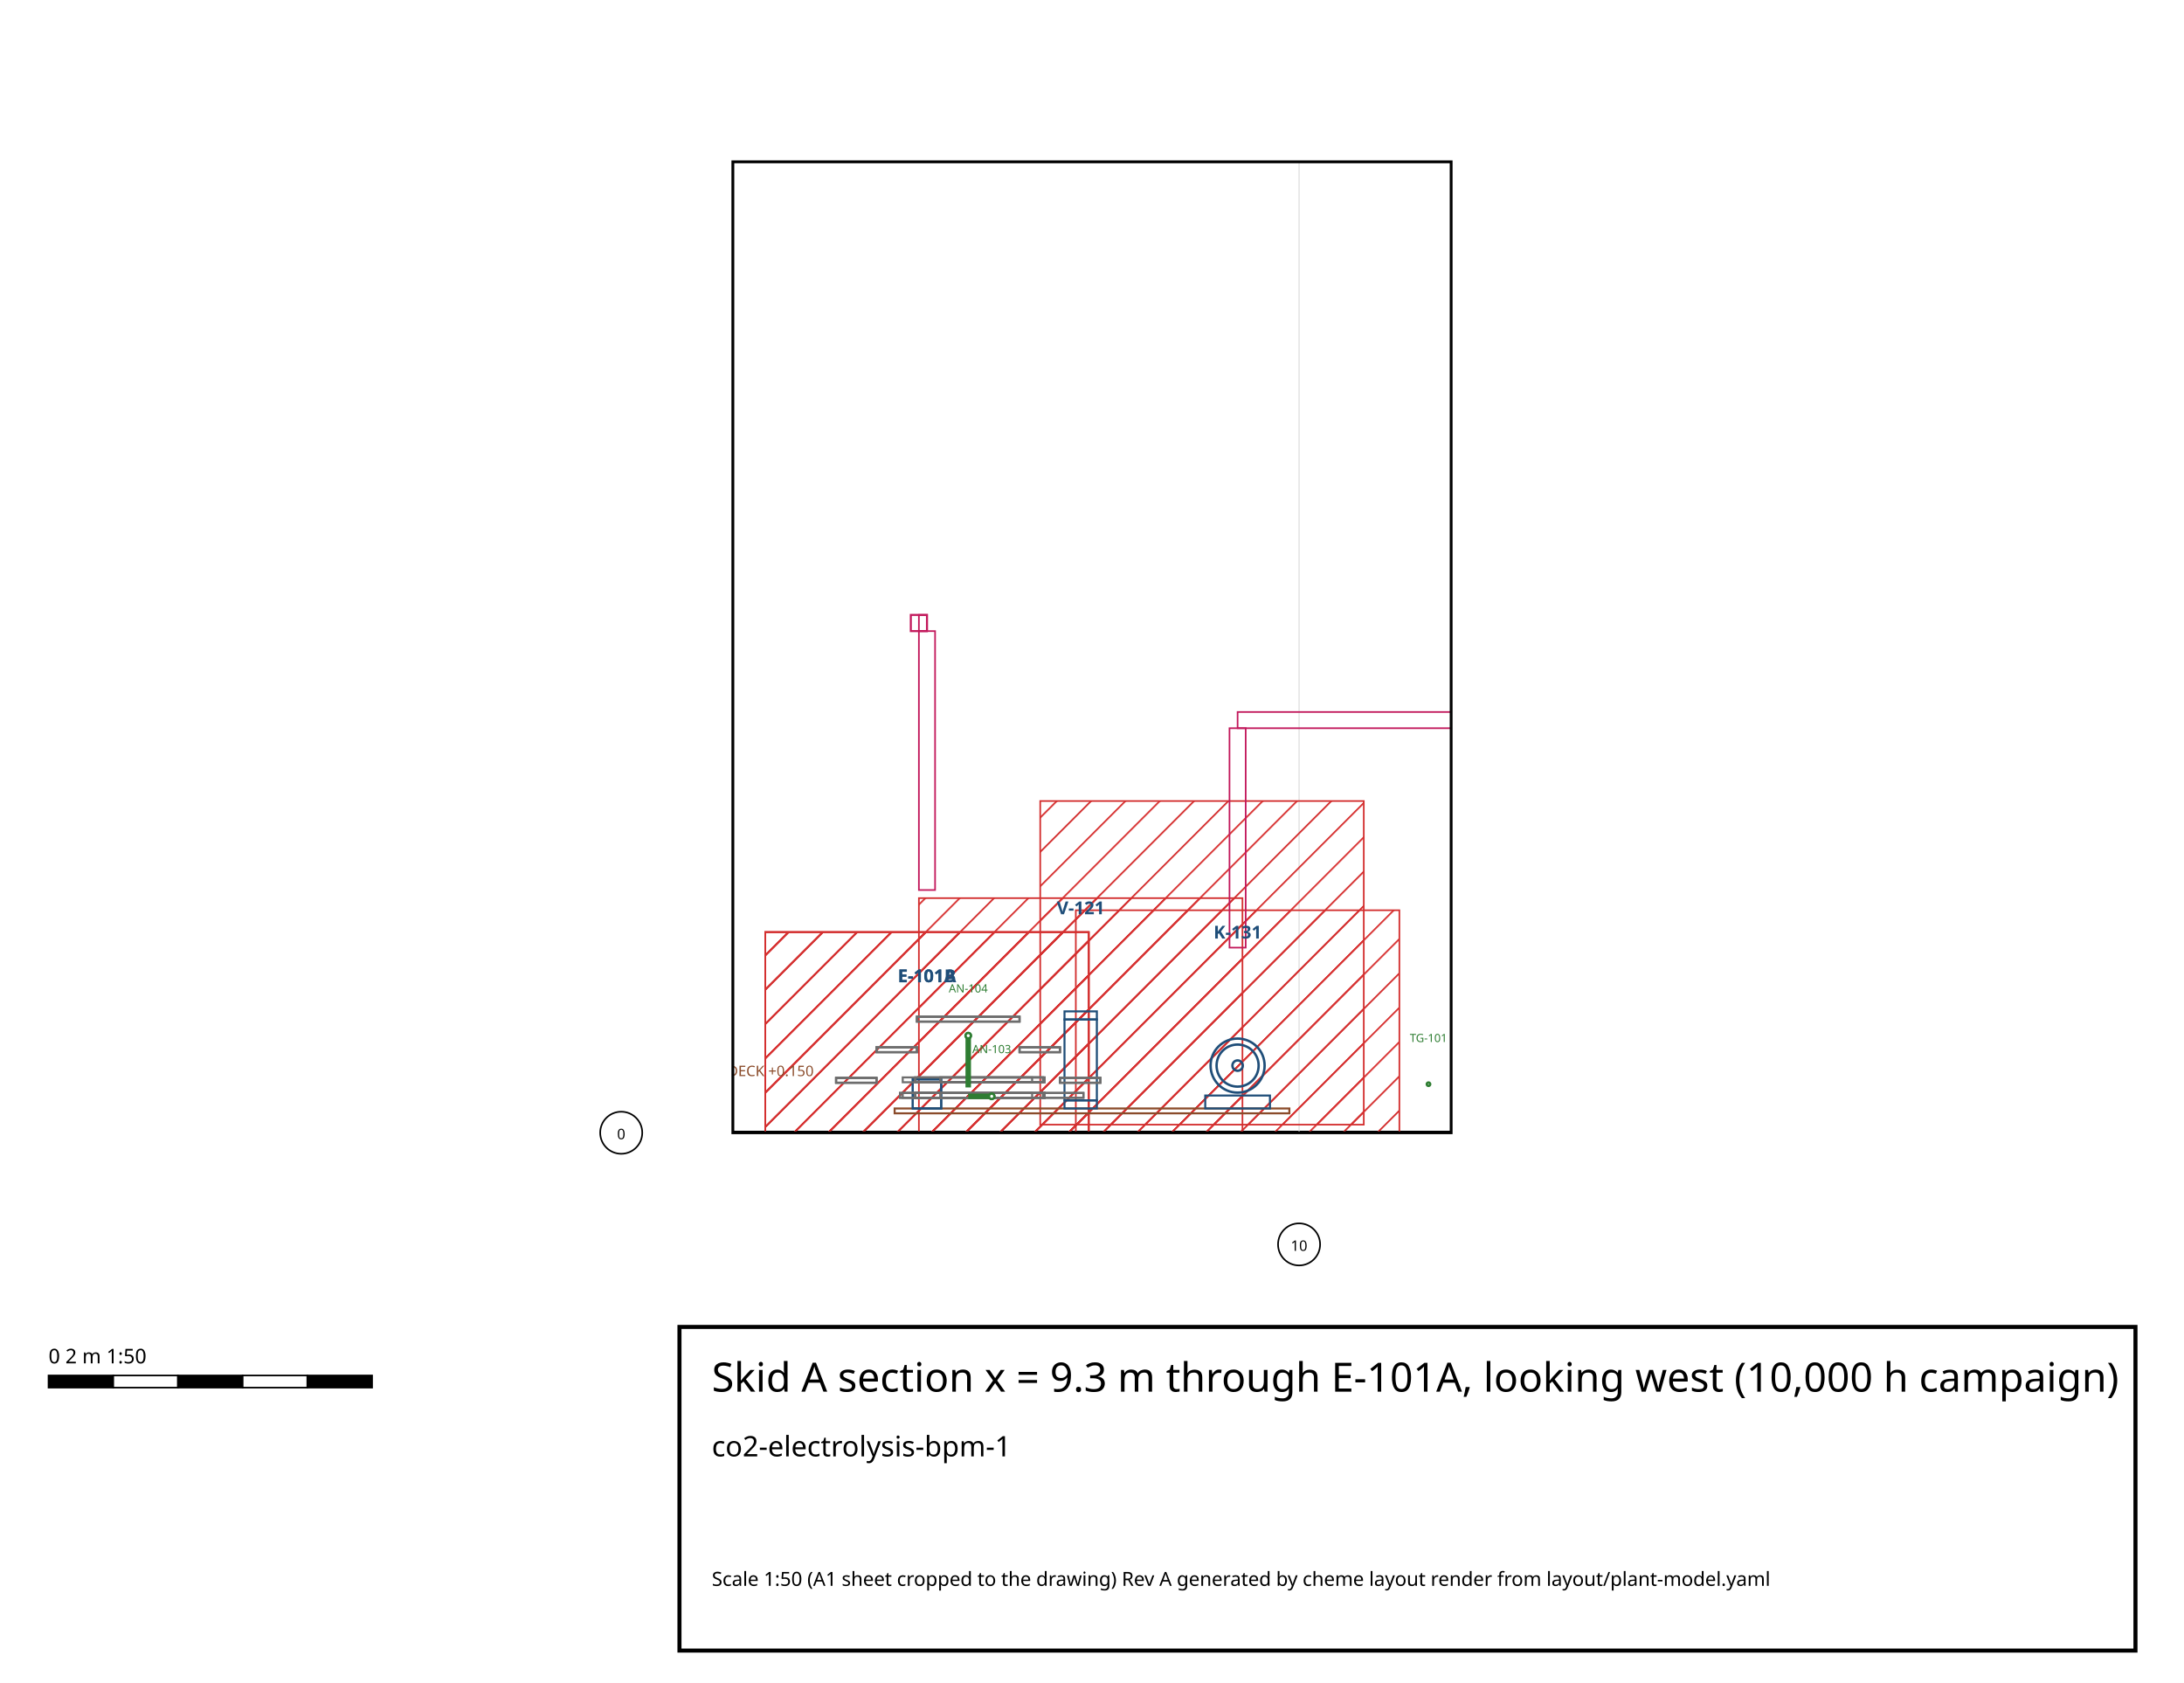
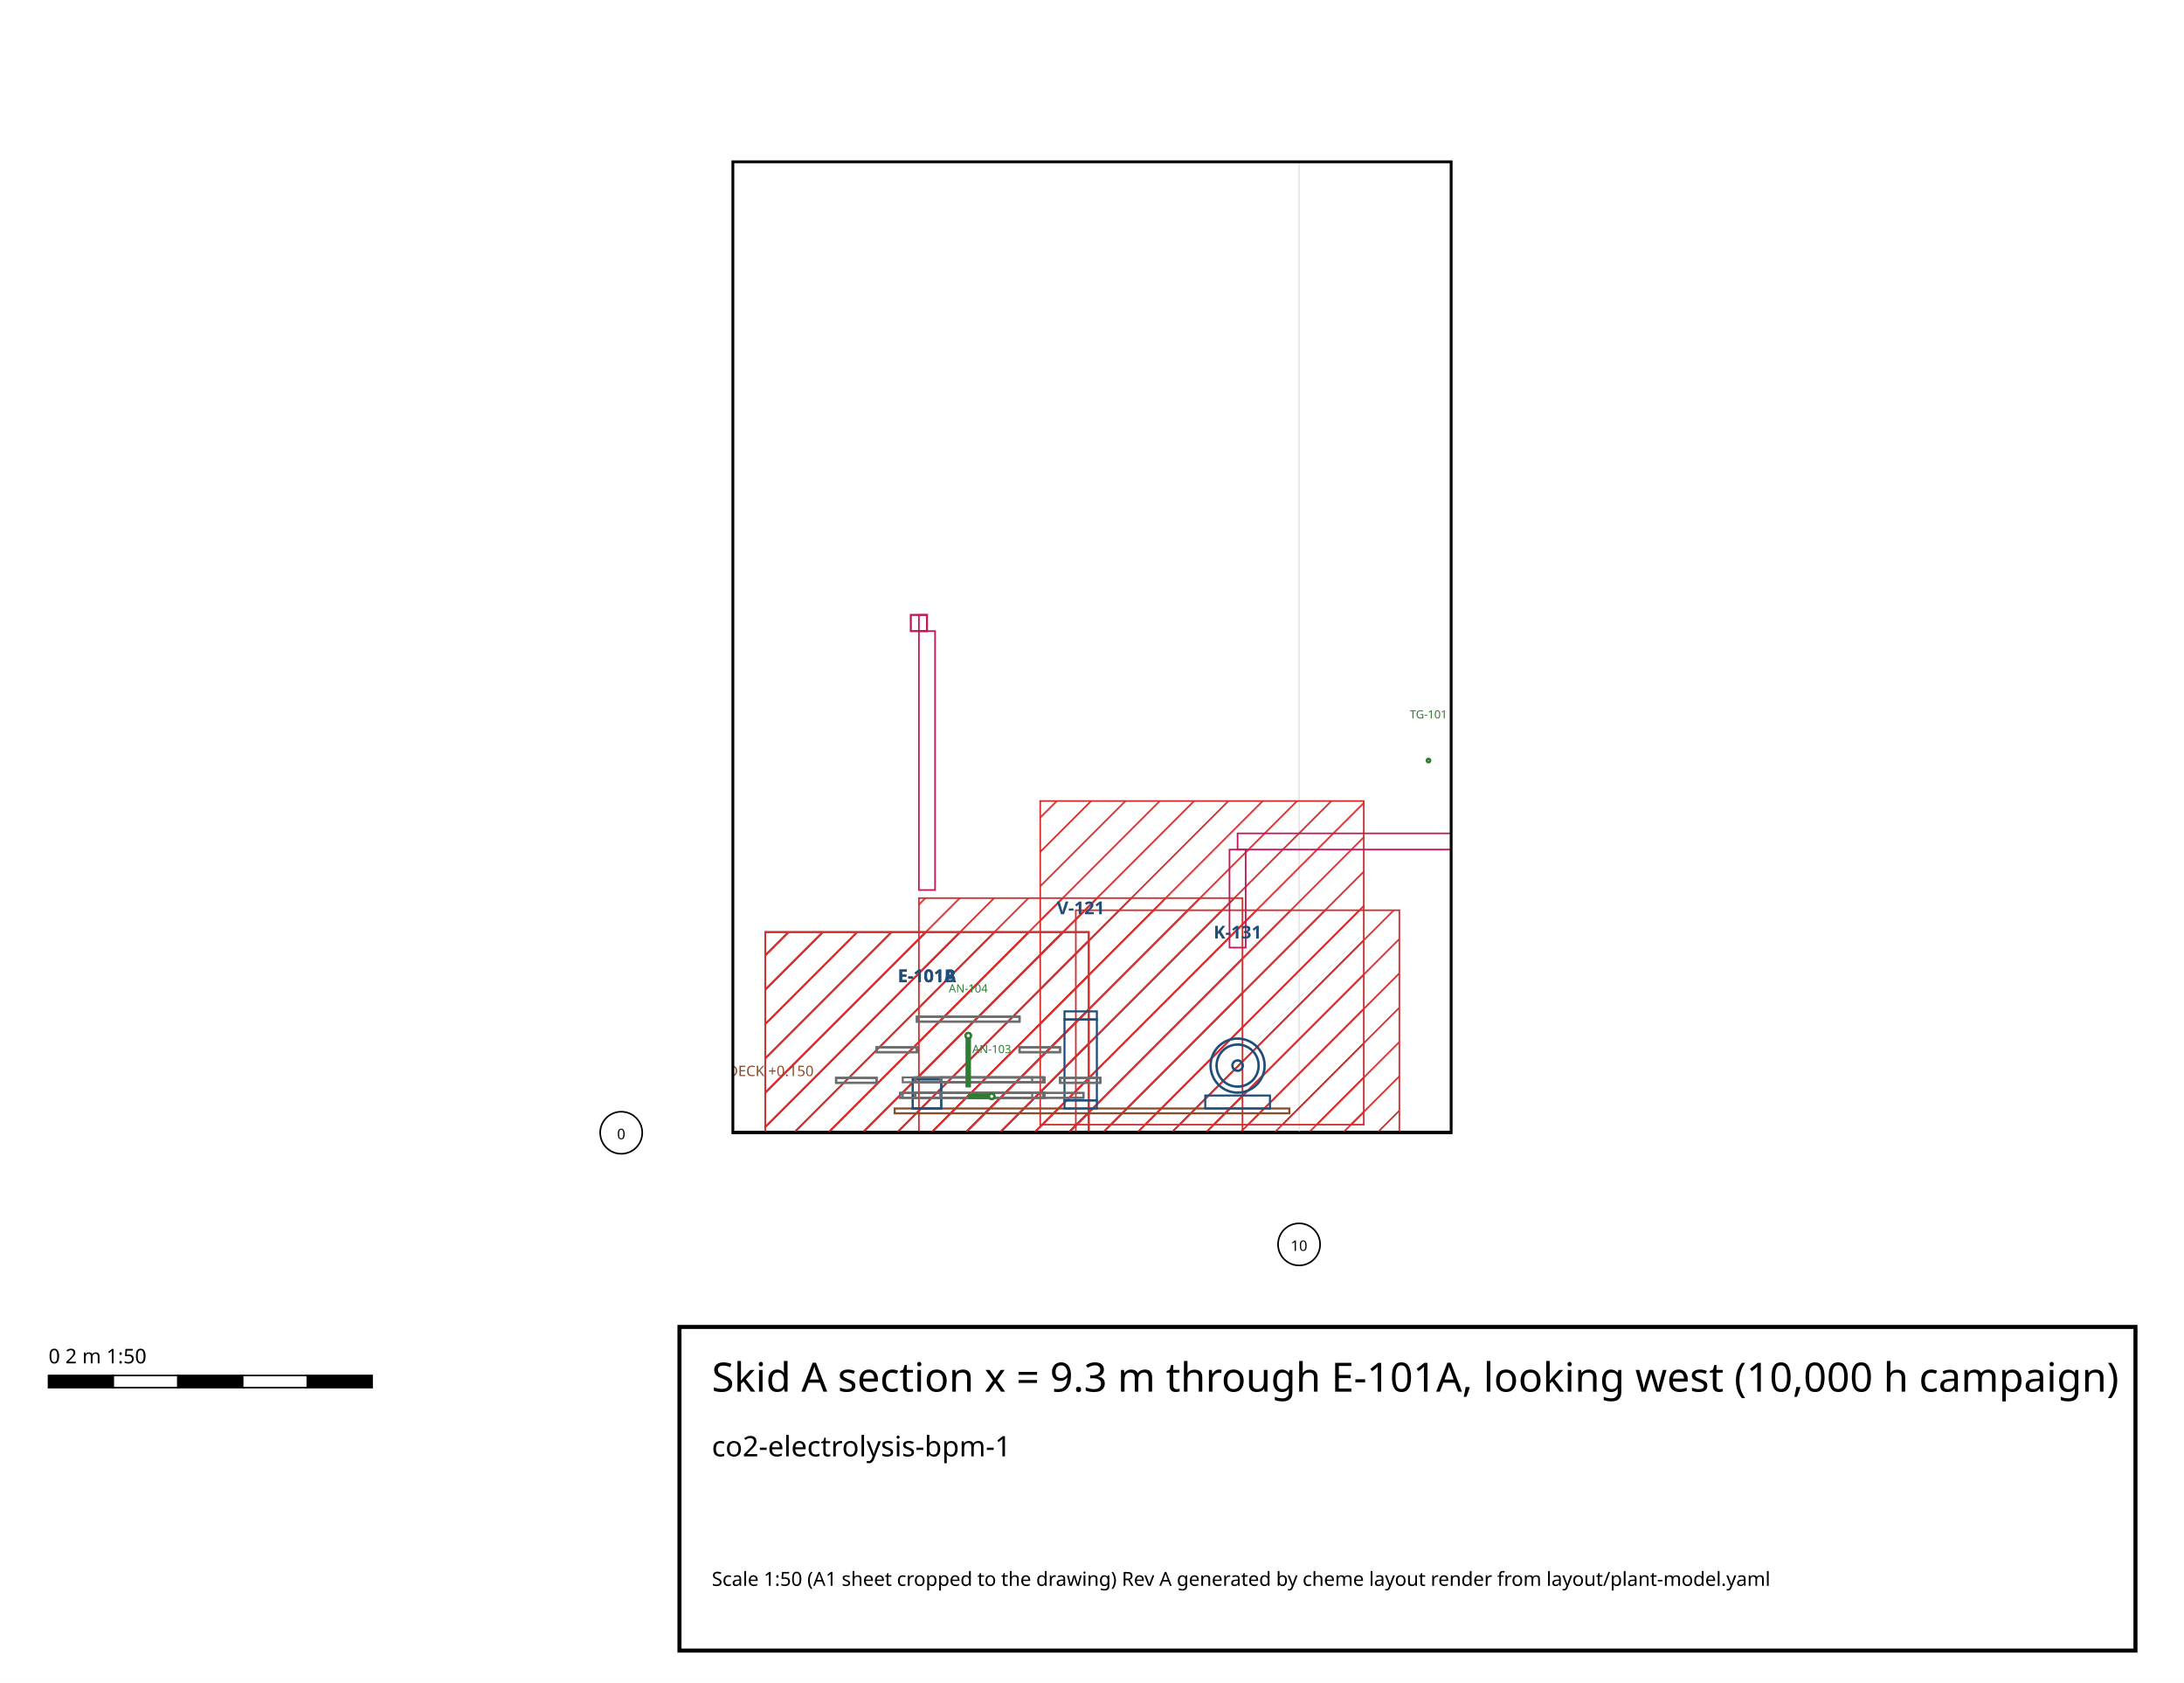
<svg xmlns="http://www.w3.org/2000/svg" width="270.00" height="208.00" viewBox="285.50 202.00 270.00 208.00">
  <defs>
    <pattern id="hatch-hazardous" width="3" height="3" patternUnits="userSpaceOnUse" patternTransform="rotate(45)">
      <line x1="0" y1="0" x2="0" y2="3" stroke="#d32f2f" stroke-width="0.4" />
    </pattern>
    <pattern id="hatch-oxygen_enriched" width="3" height="3" patternUnits="userSpaceOnUse" patternTransform="rotate(45)">
      <line x1="0" y1="0" x2="0" y2="3" stroke="#1976d2" stroke-width="0.4" />
    </pattern>
    <pattern id="hatch-oxygen_deficient" width="3" height="3" patternUnits="userSpaceOnUse" patternTransform="rotate(45)">
      <line x1="0" y1="0" x2="0" y2="3" stroke="#7b1fa2" stroke-width="0.4" />
    </pattern>
    <pattern id="hatch-keep_clear" width="3" height="3" patternUnits="userSpaceOnUse" patternTransform="rotate(45)">
      <line x1="0" y1="0" x2="0" y2="3" stroke="#ef6c00" stroke-width="0.4" />
    </pattern>
    <pattern id="hatch-laydown" width="3" height="3" patternUnits="userSpaceOnUse" patternTransform="rotate(45)">
      <line x1="0" y1="0" x2="0" y2="3" stroke="#8d6e63" stroke-width="0.4" />
    </pattern>
    <pattern id="hatch-maintenance" width="3" height="3" patternUnits="userSpaceOnUse" patternTransform="rotate(45)">
      <line x1="0" y1="0" x2="0" y2="3" stroke="#f9a825" stroke-width="0.4" />
    </pattern>
    <pattern id="hatch-escape" width="3" height="3" patternUnits="userSpaceOnUse" patternTransform="rotate(45)">
      <line x1="0" y1="0" x2="0" y2="3" stroke="#2e7d32" stroke-width="0.4" />
    </pattern>
    <clipPath id="area">
      <rect x="376.10" y="222.00" width="88.80" height="120.00" />
    </clipPath>
  </defs>
  <rect x="285.50" y="202.00" width="270.00" height="208.00" fill="#ffffff" />
  <g id="drawing" clip-path="url(#area)">
    <g id="grid">
      <polyline points="376.10,342.00 464.90,342.00" fill="none" stroke="#000" stroke-width="0.50" stroke-linecap="butt" id="grade" />
      <line x1="446.10" y1="342.00" x2="446.10" y2="222.00" stroke="#e0e0e0" stroke-width="0.15" />
      <line x1="376.10" y1="342.00" x2="464.90" y2="342.00" stroke="#e0e0e0" stroke-width="0.15" />
    </g>
    <g id="areas" />
    <g id="zones">
      <polygon points="380.10,357.20 420.10,357.20 420.10,317.20 380.10,317.20" fill="url(#hatch-hazardous)" stroke="#d32f2f" stroke-width="0.2" id="zone-Z-HAZ-A-0" />
      <polygon points="380.10,357.20 420.10,357.20 420.10,317.20 380.10,317.20" fill="url(#hatch-hazardous)" stroke="#d32f2f" stroke-width="0.2" id="zone-Z-HAZ-A-1" />
      <polygon points="380.10,357.20 420.10,357.20 420.10,317.20 380.10,317.20" fill="url(#hatch-hazardous)" stroke="#d32f2f" stroke-width="0.2" id="zone-Z-HAZ-A-2" />
      <polygon points="399.10,353.00 439.10,353.00 439.10,313.00 399.10,313.00" fill="url(#hatch-hazardous)" stroke="#d32f2f" stroke-width="0.2" id="zone-Z-HAZ-A-4" />
      <polygon points="418.50,354.50 458.50,354.50 458.50,314.50 418.50,314.50" fill="url(#hatch-hazardous)" stroke="#d32f2f" stroke-width="0.2" id="zone-Z-HAZ-A-5" />
      <polygon points="414.10,341.00 454.10,341.00 454.10,301.00 414.10,301.00" fill="url(#hatch-hazardous)" stroke="#d32f2f" stroke-width="0.2" id="zone-Z-HAZ-A-6" />
      <polygon points="246.10,342.00 376.10,342.00 376.10,336.00 246.10,336.00" fill="url(#hatch-crane_pad)" stroke="#ef6c00" stroke-width="0.2" id="zone-CP-A-0" />
    </g>
    <g id="roads" />
    <g id="buildings" />
    <g id="racks" />
    <g id="structures">
      <polyline points="396.10,340.40 396.10,340.40" fill="none" stroke="#8a4b2a" stroke-width="2.80" stroke-linecap="butt" />
      <polyline points="444.90,340.40 444.90,340.40" fill="none" stroke="#8a4b2a" stroke-width="2.80" stroke-linecap="butt" />
      <polygon points="396.10,339.60 444.90,339.60 444.90,339.00 396.10,339.00" fill="none" stroke="#8a4b2a" stroke-width="0.25" />
      <polyline points="396.10,317.00 396.10,317.00" fill="none" stroke="#8a4b2a" stroke-width="1.00" stroke-linecap="butt" />
      <polyline points="444.90,317.00 444.90,317.00" fill="none" stroke="#8a4b2a" stroke-width="1.00" stroke-linecap="butt" />
    </g>
    <g id="equipment">
      <g id="equipment-E-101A">
        <polygon points="398.34,339.00 401.86,339.00 401.86,335.40 398.34,335.40" fill="none" stroke="#1f4e79" stroke-width="0.25" />
      </g>
      <g id="equipment-E-101B">
        <polygon points="398.34,339.00 401.86,339.00 401.86,335.40 398.34,335.40" fill="none" stroke="#1f4e79" stroke-width="0.25" />
      </g>
      <g id="equipment-V-121">
        <polygon points="417.10,339.00 421.10,339.00 421.10,338.00 417.10,338.00" fill="none" stroke="#1f4e79" stroke-width="0.25" />
        <polygon points="417.10,338.00 421.10,338.00 421.10,328.00 417.10,328.00" fill="none" stroke="#1f4e79" stroke-width="0.25" />
        <polygon points="417.10,328.00 421.10,328.00 421.10,327.00 417.10,327.00" fill="none" stroke="#1f4e79" stroke-width="0.25" />
      </g>
      <g id="equipment-K-131">
        <polygon points="434.50,339.00 442.50,339.00 442.50,337.40 434.50,337.40" fill="none" stroke="#1f4e79" stroke-width="0.25" />
        <circle cx="438.50" cy="333.70" r="3.34" fill="none" stroke="#1f4e79" stroke-width="0.3" />
        <circle cx="438.50" cy="333.70" r="2.60" fill="none" stroke="#1f4e79" stroke-width="0.3" />
        <circle cx="438.50" cy="333.70" r="0.64" fill="none" stroke="#1f4e79" stroke-width="0.3" />
      </g>
    </g>
    <g id="platforms">
      <polygon points="398.64,335.76 414.64,335.76 414.64,335.16 398.64,335.16" fill="none" stroke="#6d6d6d" stroke-width="0.25" />
      <polygon points="398.64,337.68 414.64,337.68 414.64,337.08 398.64,337.08" fill="none" stroke="#6d6d6d" stroke-width="0.25" />
      <polygon points="398.64,337.68 414.64,337.68 414.64,337.08 398.64,337.08" fill="none" stroke="#6d6d6d" stroke-width="0.25" />
      <polygon points="398.64,335.76 414.64,335.76 414.64,335.16 398.64,335.16" fill="none" stroke="#6d6d6d" stroke-width="0.25" />
      <polygon points="398.64,337.68 414.64,337.68 414.64,337.08 398.64,337.08" fill="none" stroke="#6d6d6d" stroke-width="0.25" />
      <polygon points="398.64,337.68 414.64,337.68 414.64,337.08 398.64,337.08" fill="none" stroke="#6d6d6d" stroke-width="0.25" />
      <polygon points="397.10,335.76 413.10,335.76 413.10,335.16 397.10,335.16" fill="none" stroke="#6d6d6d" stroke-width="0.25" />
      <polygon points="397.10,337.68 413.10,337.68 413.10,337.08 397.10,337.08" fill="none" stroke="#6d6d6d" stroke-width="0.25" />
      <polygon points="401.76,335.76 414.44,335.76 414.44,335.16 401.76,335.16" fill="none" stroke="#6d6d6d" stroke-width="0.25" />
      <polygon points="396.76,337.68 401.76,337.68 401.76,337.08 396.76,337.08" fill="none" stroke="#6d6d6d" stroke-width="0.25" />
      <polygon points="414.44,337.68 419.44,337.68 419.44,337.08 414.44,337.08" fill="none" stroke="#6d6d6d" stroke-width="0.25" />
      <polygon points="401.76,335.76 414.44,335.76 414.44,335.16 401.76,335.16" fill="none" stroke="#6d6d6d" stroke-width="0.25" />
      <polygon points="396.76,337.68 401.76,337.68 401.76,337.08 396.76,337.08" fill="none" stroke="#6d6d6d" stroke-width="0.25" />
      <polygon points="414.44,337.68 419.44,337.68 419.44,337.08 414.44,337.08" fill="none" stroke="#6d6d6d" stroke-width="0.25" />
      <polygon points="398.86,328.26 411.54,328.26 411.54,327.66 398.86,327.66" fill="none" stroke="#6d6d6d" stroke-width="0.25" />
      <polygon points="416.54,335.82 421.54,335.82 421.54,335.22 416.54,335.22" fill="none" stroke="#6d6d6d" stroke-width="0.25" />
      <polygon points="411.54,332.04 416.54,332.04 416.54,331.44 411.54,331.44" fill="none" stroke="#6d6d6d" stroke-width="0.25" />
      <polygon points="388.86,335.82 393.86,335.82 393.86,335.22 388.86,335.22" fill="none" stroke="#6d6d6d" stroke-width="0.25" />
      <polygon points="393.86,332.04 398.86,332.04 398.86,331.44 393.86,331.44" fill="none" stroke="#6d6d6d" stroke-width="0.25" />
      <polygon points="398.86,328.26 411.54,328.26 411.54,327.66 398.86,327.66" fill="none" stroke="#6d6d6d" stroke-width="0.25" />
      <polygon points="416.54,335.82 421.54,335.82 421.54,335.22 416.54,335.22" fill="none" stroke="#6d6d6d" stroke-width="0.25" />
      <polygon points="411.54,332.04 416.54,332.04 416.54,331.44 411.54,331.44" fill="none" stroke="#6d6d6d" stroke-width="0.25" />
      <polygon points="388.86,335.82 393.86,335.82 393.86,335.22 388.86,335.22" fill="none" stroke="#6d6d6d" stroke-width="0.25" />
      <polygon points="393.86,332.04 398.86,332.04 398.86,331.44 393.86,331.44" fill="none" stroke="#6d6d6d" stroke-width="0.25" />
      <polygon points="398.86,328.26 411.54,328.26 411.54,327.66 398.86,327.66" fill="none" stroke="#6d6d6d" stroke-width="0.25" />
      <polygon points="416.54,335.82 421.54,335.82 421.54,335.22 416.54,335.22" fill="none" stroke="#6d6d6d" stroke-width="0.25" />
      <polygon points="411.54,332.04 416.54,332.04 416.54,331.44 411.54,331.44" fill="none" stroke="#6d6d6d" stroke-width="0.25" />
      <polygon points="388.86,335.82 393.86,335.82 393.86,335.22 388.86,335.22" fill="none" stroke="#6d6d6d" stroke-width="0.25" />
      <polygon points="393.86,332.04 398.86,332.04 398.86,331.44 393.86,331.44" fill="none" stroke="#6d6d6d" stroke-width="0.25" />
    </g>
    <g id="pipes">
      <g id="pipe-P-01/Line_AN103A_S1" data-line="AN-103A">
        <polyline points="408.10,337.50 405.20,337.50" fill="none" stroke="#2e7d32" stroke-width="0.68" stroke-linecap="butt" />
      </g>
      <g id="pipe-P-01/Line_AN103_S1" data-line="AN-103">
        <circle cx="408.10" cy="337.50" r="0.34" fill="none" stroke="#2e7d32" stroke-width="0.25" />
      </g>
      <g id="pipe-P-01/Line_AN103_S2" data-line="AN-103">
        <circle cx="408.10" cy="337.50" r="0.34" fill="#fff" stroke="#2e7d32" stroke-width="0.3" />
      </g>
      <g id="pipe-P-01/Line_AN104A_S1" data-line="AN-104A">
        <polyline points="405.20,336.40 405.20,330.00" fill="none" stroke="#2e7d32" stroke-width="0.68" stroke-linecap="butt" />
      </g>
      <g id="pipe-P-01/Line_AN104_S3" data-line="AN-104">
        <circle cx="405.20" cy="330.00" r="0.34" fill="none" stroke="#2e7d32" stroke-width="0.25" />
      </g>
      <g id="pipe-P-01/Line_AN104_S4" data-line="AN-104">
        <circle cx="405.20" cy="330.00" r="0.34" fill="#fff" stroke="#2e7d32" stroke-width="0.3" />
      </g>
      <g id="pipe-P-01/Line_TG101_S1" data-line="TG-101">
-         <circle cx="462.10" cy="336.00" r="0.21" fill="#fff" stroke="#2e7d32" stroke-width="0.3" />
+         <circle cx="462.10" cy="296.00" r="0.21" fill="#fff" stroke="#2e7d32" stroke-width="0.3" />
      </g>
    </g>
    <g id="trays">
      <g id="tray-PT-PR-1-2" data-system="power">
        <polygon points="521.10,277.00 523.10,277.00 523.10,275.00 521.10,275.00" fill="none" stroke="#c2185b" stroke-width="0.2" />
      </g>
      <g id="tray-PT-PR-1-3" data-system="power">
        <polygon points="521.10,277.00 523.10,277.00 523.10,275.00 521.10,275.00" fill="none" stroke="#c2185b" stroke-width="0.25" />
      </g>
      <g id="tray-IT-PR-1-1" data-system="instrument">
        <polygon points="509.10,277.00 511.10,277.00 511.10,275.00 509.10,275.00" fill="none" stroke="#1565c0" stroke-width="0.25" />
      </g>
      <g id="tray-PT-M-K-131" data-system="power">
-         <polygon points="521.10,292.00 523.10,292.00 523.10,277.00 521.10,277.00" fill="none" stroke="#c2185b" stroke-width="0.2" />
-         <polygon points="438.50,292.00 522.10,292.00 522.10,290.00 438.50,290.00" fill="none" stroke="#c2185b" stroke-width="0.2" />
-         <polygon points="437.50,319.12 439.50,319.12 439.50,292.00 437.50,292.00" fill="none" stroke="#c2185b" stroke-width="0.2" />
+         <polygon points="521.10,307.00 523.10,307.00 523.10,277.00 521.10,277.00" fill="none" stroke="#c2185b" stroke-width="0.2" />
+         <polygon points="438.50,307.00 522.10,307.00 522.10,305.00 438.50,305.00" fill="none" stroke="#c2185b" stroke-width="0.2" />
+         <polygon points="437.50,319.12 439.50,319.12 439.50,307.00 437.50,307.00" fill="none" stroke="#c2185b" stroke-width="0.2" />
      </g>
      <g id="tray-PT-DC-E101A" data-system="power">
        <polygon points="398.10,280.00 400.10,280.00 400.10,278.00 398.10,278.00" fill="none" stroke="#c2185b" stroke-width="0.25" />
        <polygon points="399.10,280.00 400.10,280.00 400.10,278.00 399.10,278.00" fill="none" stroke="#c2185b" stroke-width="0.2" />
        <polygon points="399.10,312.00 401.10,312.00 401.10,280.00 399.10,280.00" fill="none" stroke="#c2185b" stroke-width="0.2" />
      </g>
    </g>
    <g id="ducts" />
    <g id="inline" />
    <g id="labels">
      <text x="516.10" y="272.00" font-size="1.8" font-family="sans-serif" text-anchor="start" fill="#7a5c3e">PR-1 +3.200</text>
      <text x="386.10" y="335.00" font-size="1.8" font-family="sans-serif" text-anchor="end" fill="#8a4b2a">DECK +0.150</text>
      <text x="400.10" y="323.40" font-size="2.2" font-family="sans-serif" text-anchor="middle" fill="#1f4e79" font-weight="bold">E-101A</text>
      <text x="400.10" y="323.40" font-size="2.2" font-family="sans-serif" text-anchor="middle" fill="#1f4e79" font-weight="bold">E-101B</text>
      <text x="419.10" y="315.00" font-size="2.2" font-family="sans-serif" text-anchor="middle" fill="#1f4e79" font-weight="bold">V-121</text>
      <text x="438.50" y="318.00" font-size="2.2" font-family="sans-serif" text-anchor="middle" fill="#1f4e79" font-weight="bold">K-131</text>
      <text x="408.10" y="332.16" font-size="1.4" font-family="sans-serif" text-anchor="middle" fill="#2e7d32">AN-103</text>
      <text x="405.20" y="324.66" font-size="1.4" font-family="sans-serif" text-anchor="middle" fill="#2e7d32">AN-104</text>
-       <text x="462.10" y="330.79" font-size="1.4" font-family="sans-serif" text-anchor="middle" fill="#2e7d32">TG-101</text>
+       <text x="462.10" y="290.79" font-size="1.4" font-family="sans-serif" text-anchor="middle" fill="#2e7d32">TG-101</text>
    </g>
  </g>
  <rect x="376.10" y="222.00" width="88.80" height="120.00" fill="none" stroke="#000" stroke-width="0.35" />
  <g class="bubble" transform="translate(0.00,9.80)">
    <circle cx="446.10" cy="346.00" r="2.6" fill="#fff" stroke="#000" stroke-width="0.2" />
    <text x="446.10" y="346.80" font-size="1.8" font-family="sans-serif" text-anchor="middle">10</text>
  </g>
  <g class="bubble" transform="translate(-9.80,0.00)">
    <circle cx="372.10" cy="342.00" r="2.6" fill="#fff" stroke="#000" stroke-width="0.2" />
    <text x="372.10" y="342.80" font-size="1.8" font-family="sans-serif" text-anchor="middle">0</text>
  </g>
  <g id="scale-bar" transform="translate(276.50,-168.00)">
    <rect x="15.00" y="540.00" width="8.00" height="1.5" fill="#000" stroke="#000" stroke-width="0.2" />
    <rect x="23.00" y="540.00" width="8.00" height="1.5" fill="#fff" stroke="#000" stroke-width="0.2" />
    <rect x="31.00" y="540.00" width="8.00" height="1.5" fill="#000" stroke="#000" stroke-width="0.2" />
    <rect x="39.00" y="540.00" width="8.00" height="1.5" fill="#fff" stroke="#000" stroke-width="0.2" />
    <rect x="47.00" y="540.00" width="8.00" height="1.5" fill="#000" stroke="#000" stroke-width="0.2" />
    <text x="15.00" y="538.50" font-size="2.5" font-family="sans-serif">0      2 m    1:50</text>
  </g>
  <g id="title-block" transform="translate(-281.50,-178.00)">
    <rect x="651.0" y="544.0" width="180" height="40.0" fill="#fff" stroke="#000" stroke-width="0.5" />
    <text x="655.0" y="552.0" font-size="5" font-family="sans-serif">Skid A section x = 9.3 m through E-101A, looking west (10,000 h campaign)</text>
    <text x="655.0" y="560.0" font-size="3.5" font-family="sans-serif">co2-electrolysis-bpm-1</text>
    <text x="655.0" y="568.0" font-size="2.8" font-family="sans-serif" />
    <text x="655.0" y="576.0" font-size="2.4" font-family="sans-serif">Scale 1:50 (A1 sheet cropped to the drawing)   Rev A   generated by cheme layout render from layout/plant-model.yaml</text>
  </g>
</svg>
